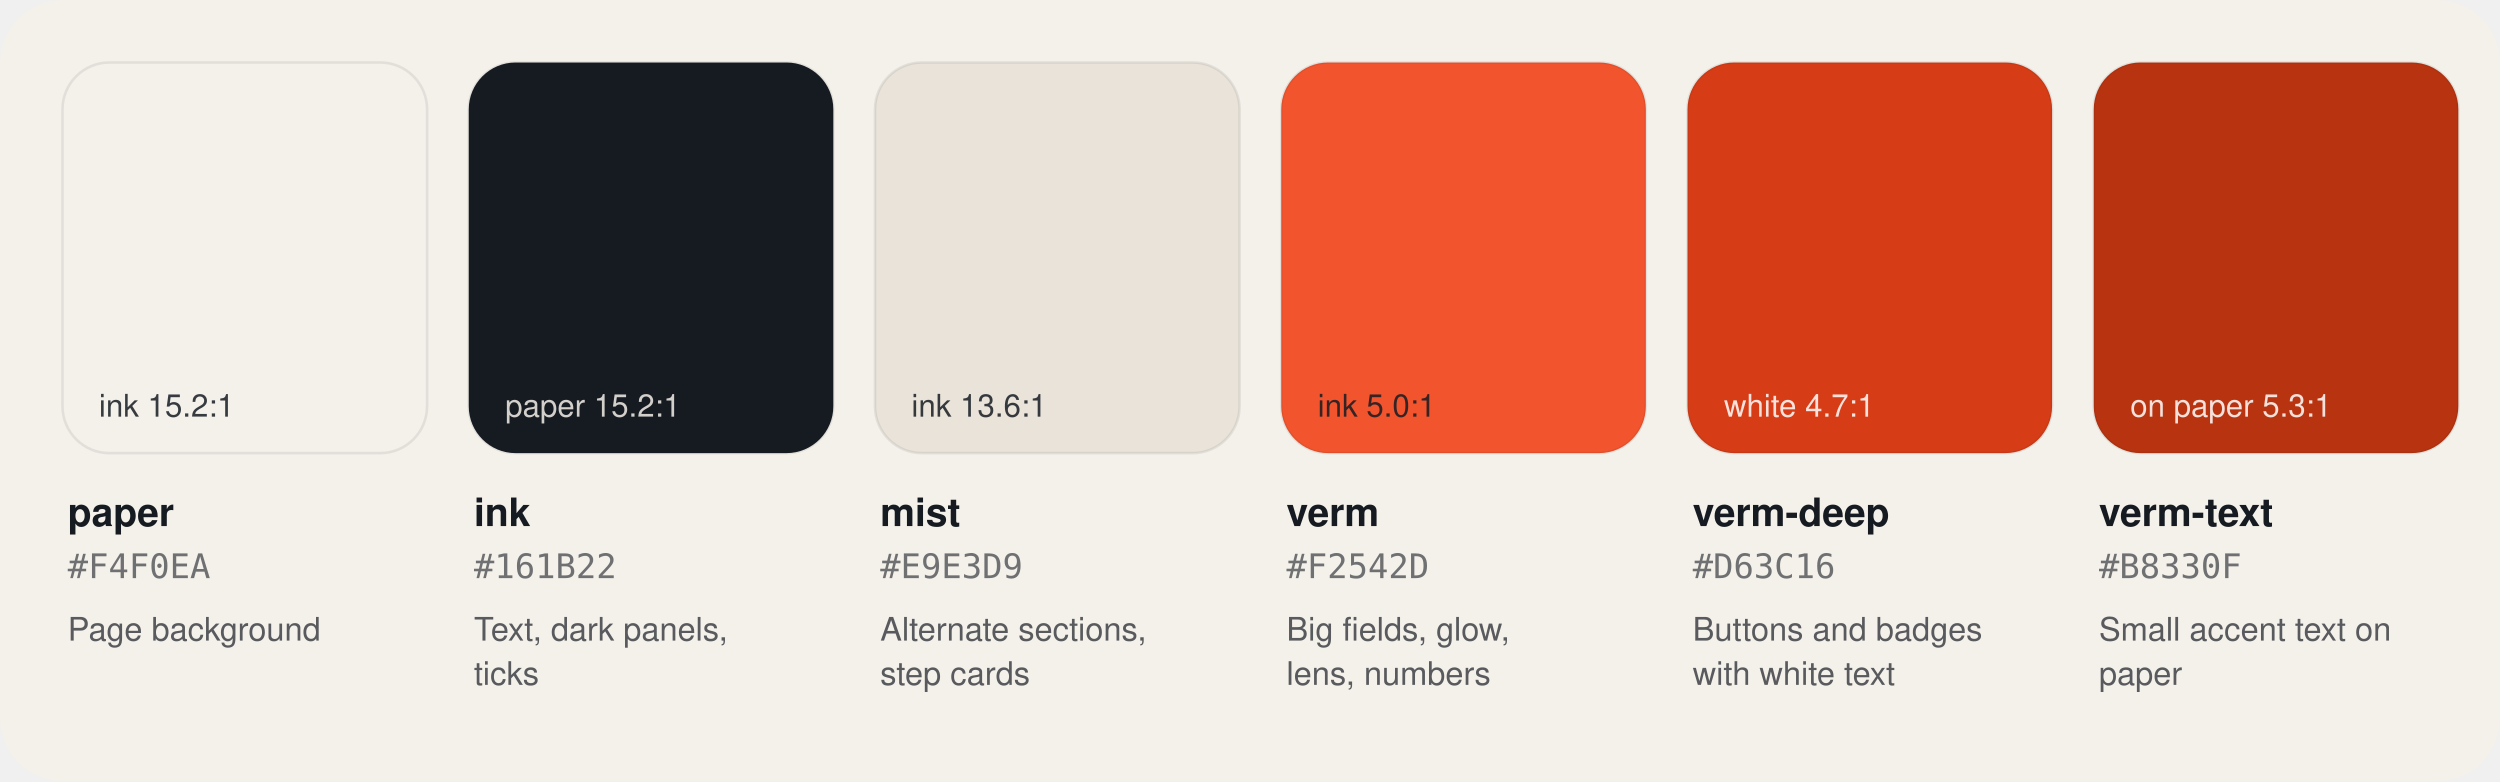
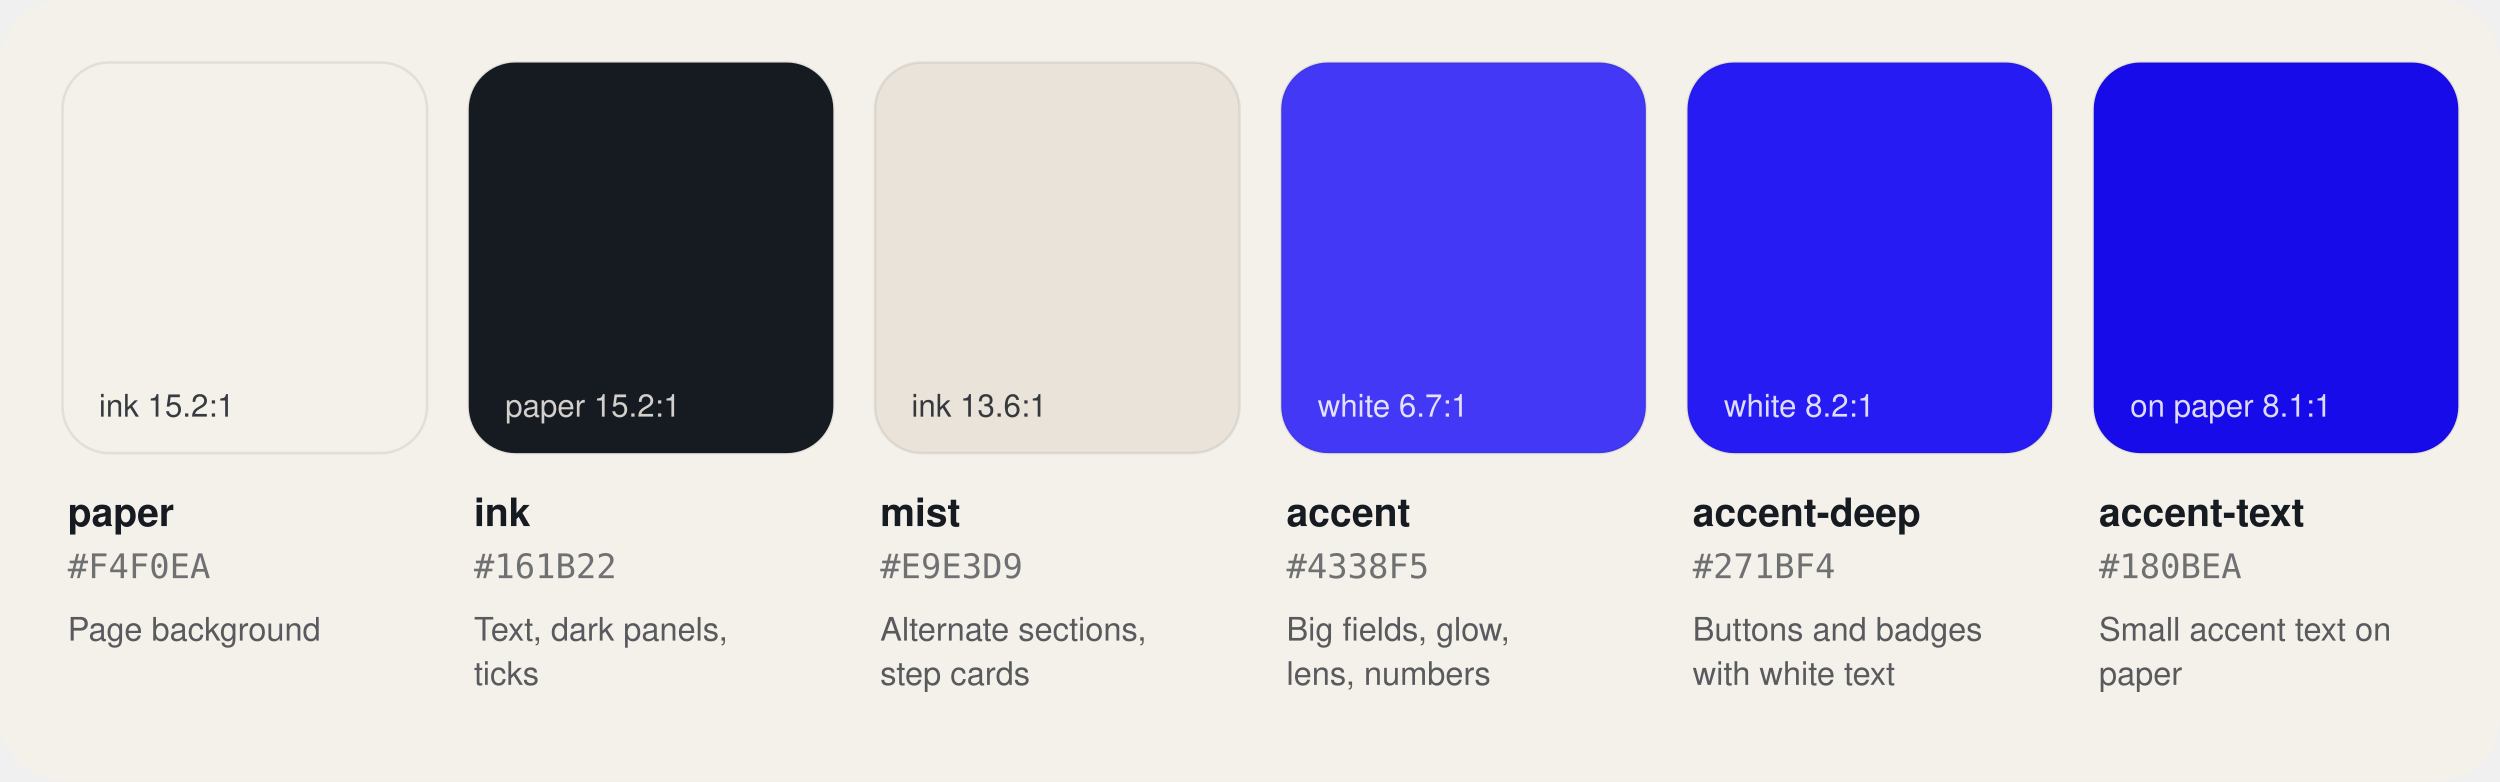
<svg xmlns="http://www.w3.org/2000/svg" width="960" height="300" viewBox="0 0 960 300" font-family="-apple-system, Segoe UI, Helvetica, Arial, sans-serif">
  <rect width="960" height="300" rx="24" fill="#F4F0EA" />
  <rect x="24" y="24" width="140" height="150" rx="18" fill="#F4F0EA" stroke="#161B22" stroke-opacity="0.08" />
  <text x="38" y="160" font-size="12" fill="#161B22" fill-opacity="0.85">ink 15.2:1</text>
  <text x="26" y="202" font-size="15" font-weight="600" fill="#161B22">paper</text>
  <text x="26" y="222" font-size="13" fill="#161B22" fill-opacity="0.6" font-family="ui-monospace, Menlo, monospace">#F4F0EA</text>
  <text x="26" y="246" font-size="12.5" fill="#161B22" fill-opacity="0.7">Page background</text>
  <rect x="180" y="24" width="140" height="150" rx="18" fill="#161B22" stroke="#161B22" stroke-opacity="0.08" />
  <text x="194" y="160" font-size="12" fill="#F4F0EA" fill-opacity="0.85">paper 15.2:1</text>
  <text x="182" y="202" font-size="15" font-weight="600" fill="#161B22">ink</text>
  <text x="182" y="222" font-size="13" fill="#161B22" fill-opacity="0.6" font-family="ui-monospace, Menlo, monospace">#161B22</text>
  <text x="182" y="246" font-size="12.5" fill="#161B22" fill-opacity="0.7">Text, dark panels,</text>
  <text x="182" y="263" font-size="12.5" fill="#161B22" fill-opacity="0.7">ticks</text>
  <rect x="336" y="24" width="140" height="150" rx="18" fill="#E9E3D9" stroke="#161B22" stroke-opacity="0.08" />
  <text x="350" y="160" font-size="12" fill="#161B22" fill-opacity="0.85">ink 13.6:1</text>
  <text x="338" y="202" font-size="15" font-weight="600" fill="#161B22">mist</text>
  <text x="338" y="222" font-size="13" fill="#161B22" fill-opacity="0.6" font-family="ui-monospace, Menlo, monospace">#E9E3D9</text>
  <text x="338" y="246" font-size="12.5" fill="#161B22" fill-opacity="0.7">Alternate sections,</text>
  <text x="338" y="263" font-size="12.5" fill="#161B22" fill-opacity="0.7">step cards</text>
-   <rect x="492" y="24" width="140" height="150" rx="18" fill="#F2542D" stroke="#161B22" stroke-opacity="0.08" />
-   <text x="506" y="160" font-size="12" fill="#161B22" fill-opacity="0.85">ink 5.0:1</text>
-   <text x="494" y="202" font-size="15" font-weight="600" fill="#161B22">verm</text>
-   <text x="494" y="222" font-size="13" fill="#161B22" fill-opacity="0.6" font-family="ui-monospace, Menlo, monospace">#F2542D</text>
+   <rect x="492" y="24" width="140" height="150" rx="18" fill="#4338F5" stroke="#161B22" stroke-opacity="0.08" />
+   <text x="506" y="160" font-size="12" fill="#FFFFFF" fill-opacity="0.85">white 6.7:1</text>
+   <text x="494" y="202" font-size="15" font-weight="600" fill="#161B22">accent</text>
+   <text x="494" y="222" font-size="13" fill="#161B22" fill-opacity="0.6" font-family="ui-monospace, Menlo, monospace">#4338F5</text>
  <text x="494" y="246" font-size="12.5" fill="#161B22" fill-opacity="0.7">Big fields, glow,</text>
  <text x="494" y="263" font-size="12.5" fill="#161B22" fill-opacity="0.7">lens, numbers</text>
-   <rect x="648" y="24" width="140" height="150" rx="18" fill="#D63C16" stroke="#161B22" stroke-opacity="0.08" />
-   <text x="662" y="160" font-size="12" fill="#FFFFFF" fill-opacity="0.85">white 4.7:1</text>
-   <text x="650" y="202" font-size="15" font-weight="600" fill="#161B22">verm-deep</text>
-   <text x="650" y="222" font-size="13" fill="#161B22" fill-opacity="0.6" font-family="ui-monospace, Menlo, monospace">#D63C16</text>
+   <rect x="648" y="24" width="140" height="150" rx="18" fill="#271BF4" stroke="#161B22" stroke-opacity="0.08" />
+   <text x="662" y="160" font-size="12" fill="#FFFFFF" fill-opacity="0.85">white 8.2:1</text>
+   <text x="650" y="202" font-size="15" font-weight="600" fill="#161B22">accent-deep</text>
+   <text x="650" y="222" font-size="13" fill="#161B22" fill-opacity="0.6" font-family="ui-monospace, Menlo, monospace">#271BF4</text>
  <text x="650" y="246" font-size="12.5" fill="#161B22" fill-opacity="0.7">Buttons and badges</text>
  <text x="650" y="263" font-size="12.5" fill="#161B22" fill-opacity="0.7">with white text</text>
-   <rect x="804" y="24" width="140" height="150" rx="18" fill="#B8330F" stroke="#161B22" stroke-opacity="0.08" />
-   <text x="818" y="160" font-size="12" fill="#FFFFFF" fill-opacity="0.85">on paper 5.3:1</text>
-   <text x="806" y="202" font-size="15" font-weight="600" fill="#161B22">verm-text</text>
-   <text x="806" y="222" font-size="13" fill="#161B22" fill-opacity="0.6" font-family="ui-monospace, Menlo, monospace">#B8330F</text>
+   <rect x="804" y="24" width="140" height="150" rx="18" fill="#180BEA" stroke="#161B22" stroke-opacity="0.08" />
+   <text x="818" y="160" font-size="12" fill="#FFFFFF" fill-opacity="0.85">on paper 8.1:1</text>
+   <text x="806" y="202" font-size="15" font-weight="600" fill="#161B22">accent-text</text>
+   <text x="806" y="222" font-size="13" fill="#161B22" fill-opacity="0.6" font-family="ui-monospace, Menlo, monospace">#180BEA</text>
  <text x="806" y="246" font-size="12.5" fill="#161B22" fill-opacity="0.7">Small accent text on</text>
  <text x="806" y="263" font-size="12.5" fill="#161B22" fill-opacity="0.7">paper</text>
</svg>
